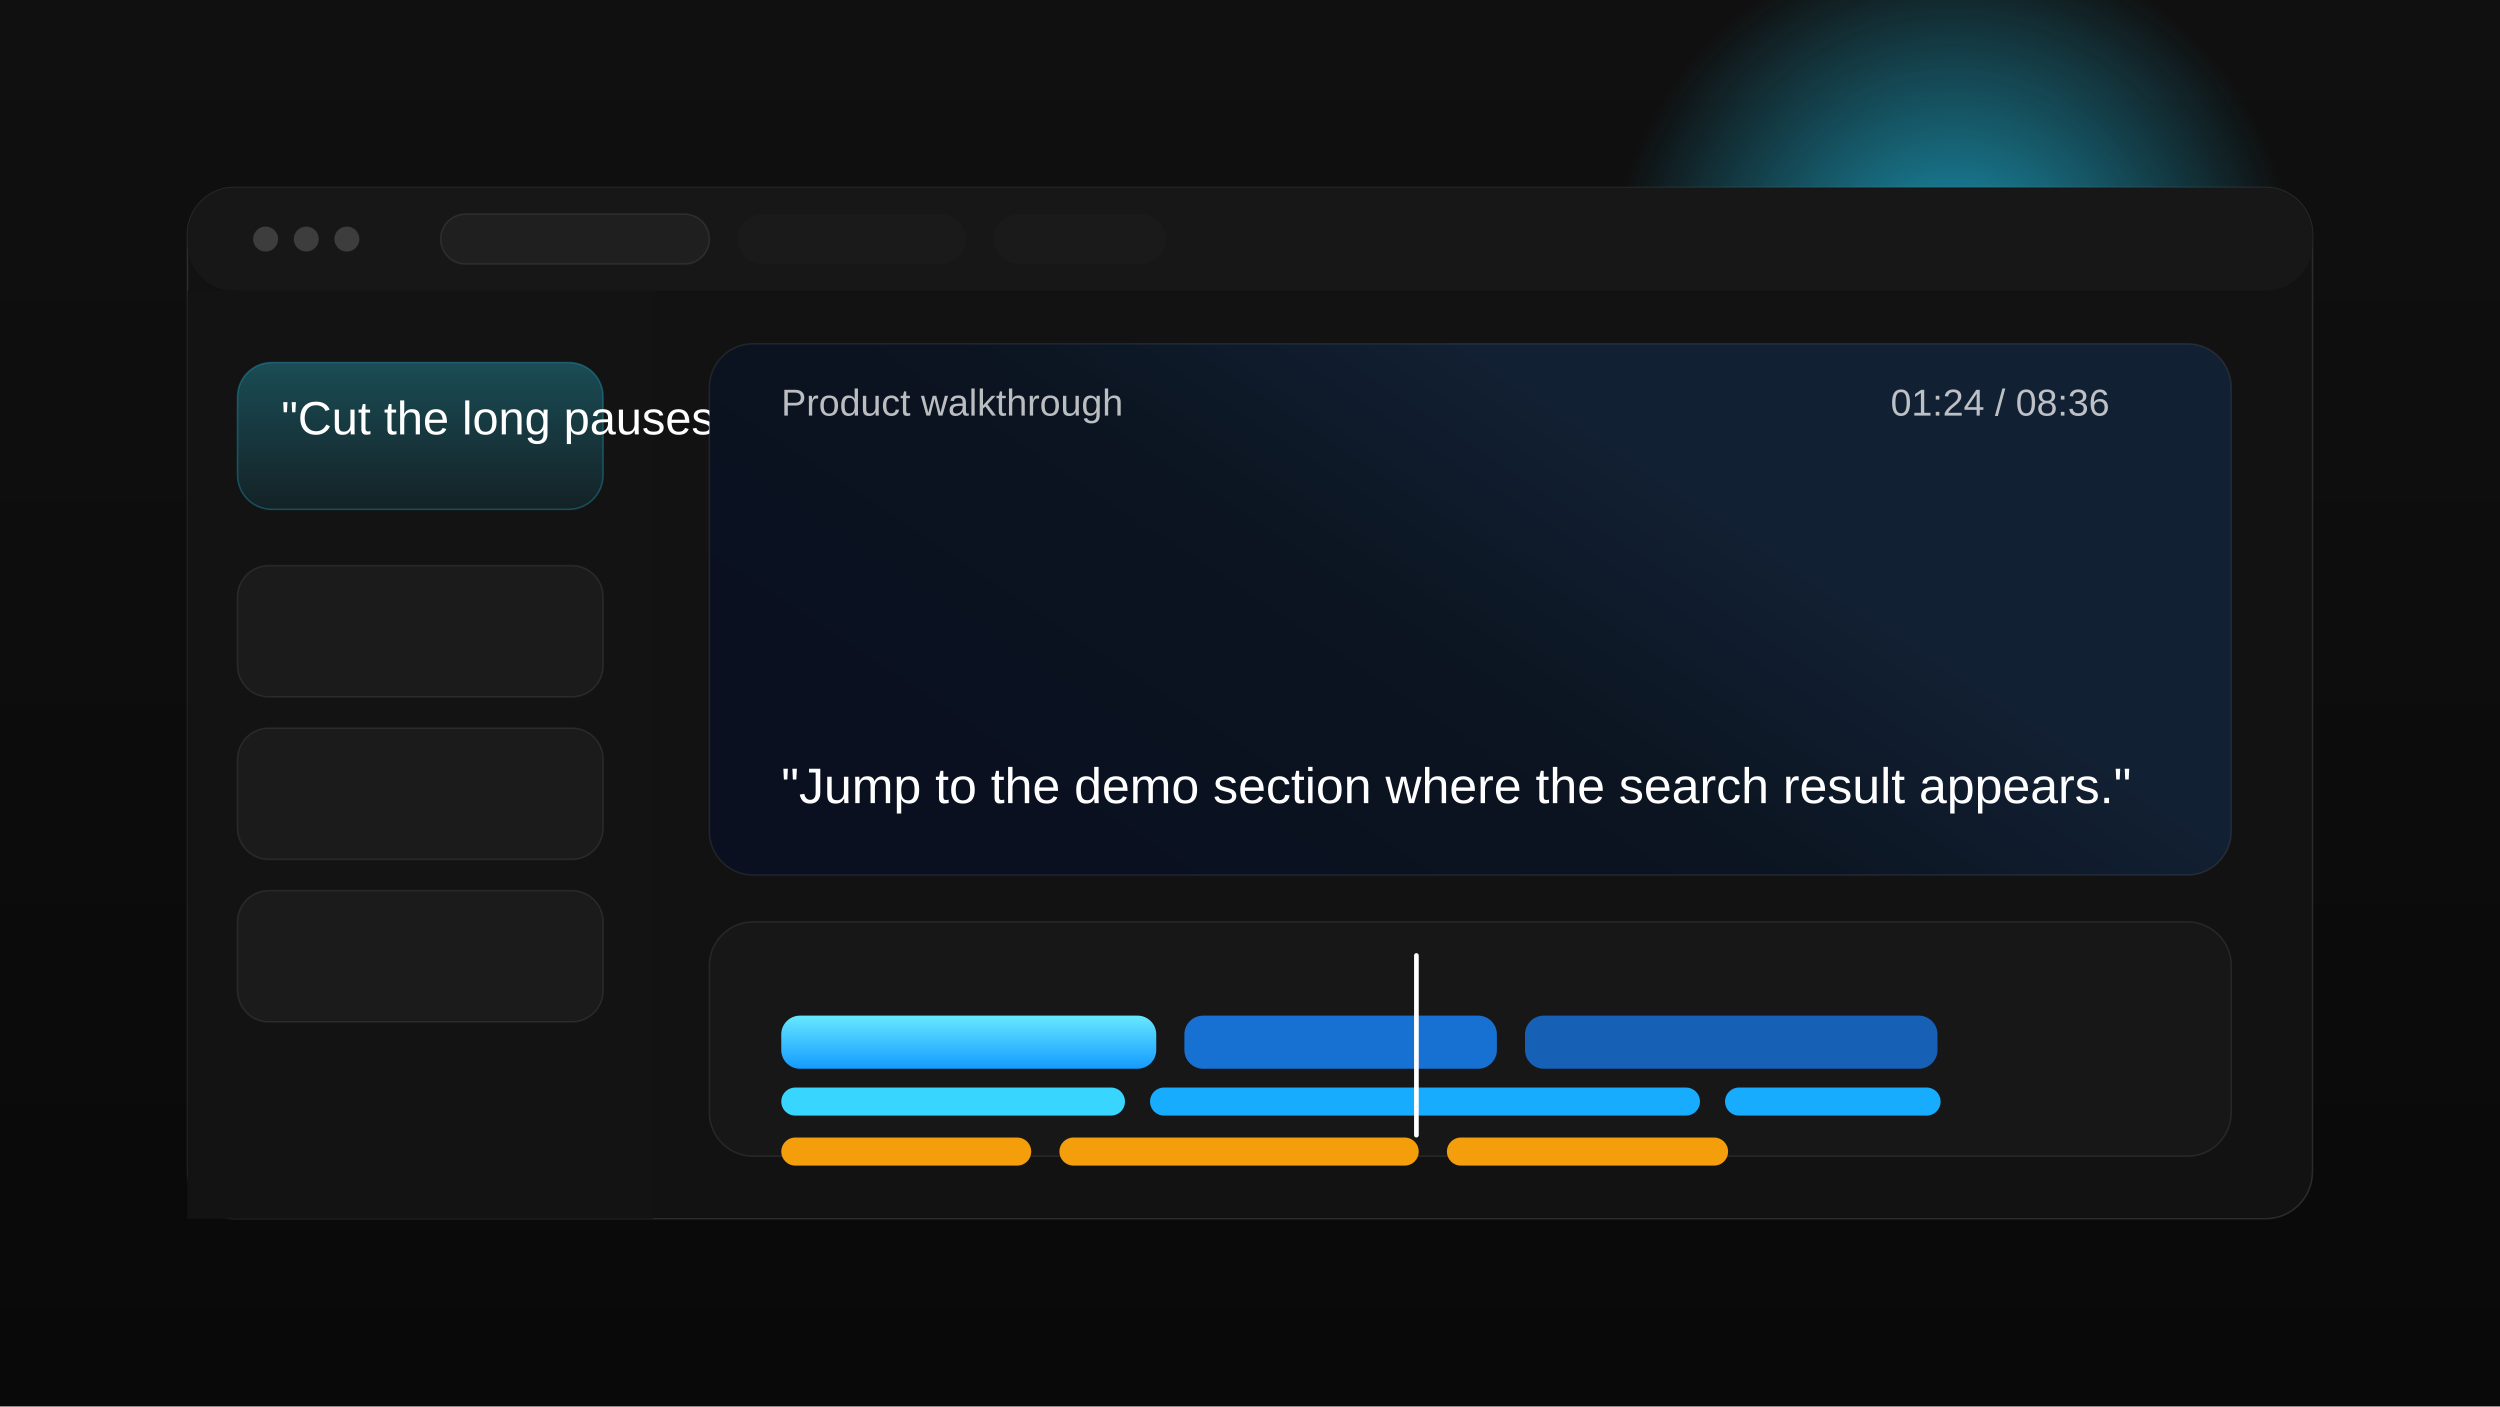
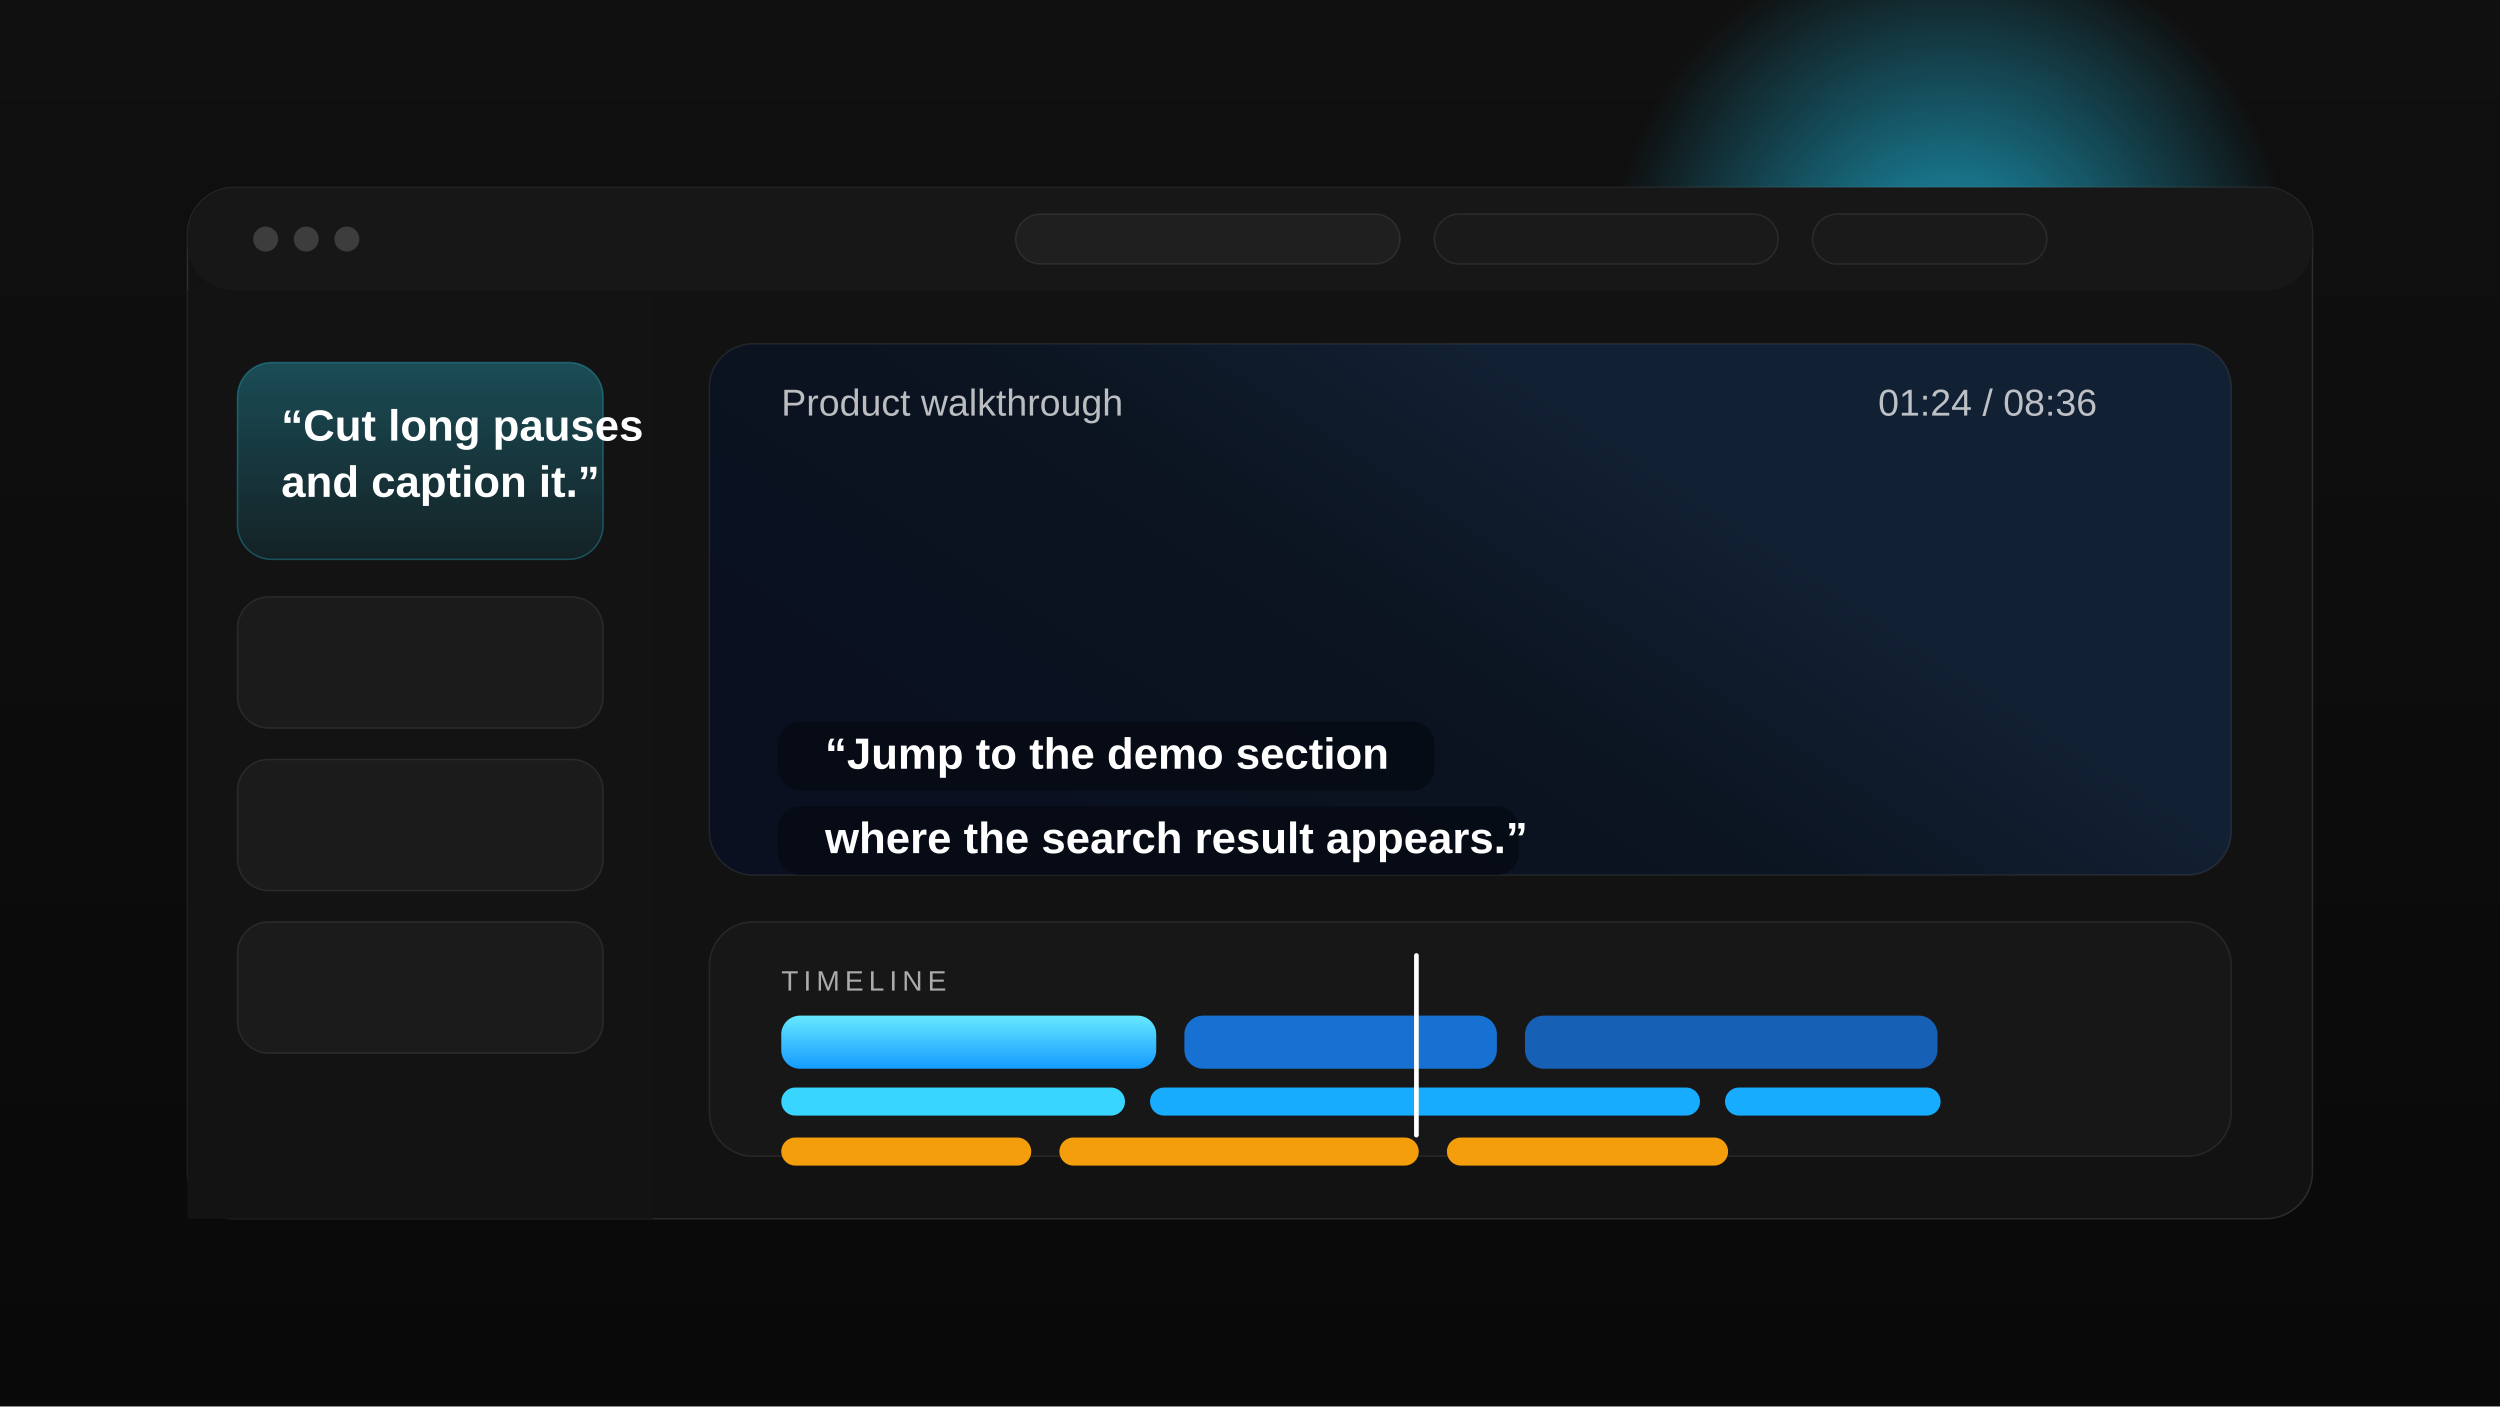
<svg xmlns="http://www.w3.org/2000/svg" width="1600" height="900" viewBox="0 0 1600 900" fill="none">
  <rect width="1600" height="900" fill="#0B0B0B" />
  <rect width="1600" height="900" fill="url(#bg)" />
-   <circle cx="1250" cy="180" r="220" fill="url(#glow)" opacity="0.7" />
-   <rect x="120" y="120" width="1360" height="660" rx="30" fill="#121212" stroke="rgba(255,255,255,0.12)" />
+   <circle cx="1248" cy="178" r="220" fill="url(#glow)" opacity="0.7" />
+   <rect x="120" y="120" width="1360" height="660" rx="30" fill="#121212" stroke="#FFFFFF" stroke-opacity="0.12" />
  <rect x="120" y="120" width="1360" height="66" rx="30" fill="#171717" />
  <circle cx="170" cy="153" r="8" fill="#3D3D3D" />
  <circle cx="196" cy="153" r="8" fill="#3D3D3D" />
  <circle cx="222" cy="153" r="8" fill="#3D3D3D" />
-   <rect x="282" y="137" width="172" height="32" rx="16" fill="#1F1F1F" stroke="rgba(255,255,255,0.08)" />
-   <rect x="472" y="137" width="146" height="32" rx="16" fill="#1A1A1A" />
-   <rect x="636" y="137" width="110" height="32" rx="16" fill="#1A1A1A" />
+   <rect x="650" y="137" width="246" height="32" rx="16" fill="#1F1F1F" stroke="#FFFFFF" stroke-opacity="0.08" />
+   <rect x="918" y="137" width="220" height="32" rx="16" fill="#1A1A1A" stroke="#FFFFFF" stroke-opacity="0.08" />
+   <rect x="1160" y="137" width="150" height="32" rx="16" fill="#1A1A1A" stroke="#FFFFFF" stroke-opacity="0.08" />
  <rect x="120" y="186" width="298" height="594" fill="#131313" />
-   <rect x="152" y="232" width="234" height="94" rx="22" fill="url(#accent)" stroke="rgba(33,212,255,0.28)" />
-   <text x="180" y="278" fill="white" font-family="Arial, sans-serif" font-size="30">"Cut the long pauses and caption it."</text>
-   <rect x="152" y="362" width="234" height="84" rx="20" fill="#1B1B1B" stroke="rgba(255,255,255,0.08)" />
-   <rect x="152" y="466" width="234" height="84" rx="20" fill="#1B1B1B" stroke="rgba(255,255,255,0.08)" />
-   <rect x="152" y="570" width="234" height="84" rx="20" fill="#1B1B1B" stroke="rgba(255,255,255,0.08)" />
-   <rect x="454" y="220" width="974" height="340" rx="28" fill="url(#player)" stroke="rgba(255,255,255,0.08)" />
-   <text x="500" y="266" fill="rgba(255,255,255,0.72)" font-family="Arial, sans-serif" font-size="24">Product walkthrough</text>
-   <text x="1210" y="266" fill="rgba(255,255,255,0.72)" font-family="Arial, sans-serif" font-size="24">01:24 / 08:36</text>
-   <text x="500" y="514" fill="white" font-family="Arial, sans-serif" font-size="32">"Jump to the demo section where the search result appears."</text>
-   <rect x="454" y="590" width="974" height="150" rx="28" fill="#171717" stroke="rgba(255,255,255,0.08)" />
+   <rect x="152" y="232" width="234" height="126" rx="22" fill="url(#accent)" stroke="#2AE0FF" stroke-opacity="0.28" />
+   <text fill="#FFFFFF" font-family="Arial, sans-serif" font-size="28" font-weight="700">
+     <tspan x="180" y="282">“Cut long pauses</tspan>
+     <tspan x="180" y="318">and caption it.”</tspan>
+   </text>
+   <rect x="152" y="382" width="234" height="84" rx="20" fill="#1B1B1B" stroke="#FFFFFF" stroke-opacity="0.08" />
+   <rect x="152" y="486" width="234" height="84" rx="20" fill="#1B1B1B" stroke="#FFFFFF" stroke-opacity="0.08" />
+   <rect x="152" y="590" width="234" height="84" rx="20" fill="#1B1B1B" stroke="#FFFFFF" stroke-opacity="0.08" />
+   <rect x="454" y="220" width="974" height="340" rx="28" fill="url(#player)" stroke="#FFFFFF" stroke-opacity="0.08" />
+   <text x="500" y="266" fill="#FFFFFF" fill-opacity="0.72" font-family="Arial, sans-serif" font-size="24">Product walkthrough</text>
+   <text x="1202" y="266" fill="#FFFFFF" fill-opacity="0.72" font-family="Arial, sans-serif" font-size="24">01:24 / 08:36</text>
+   <rect x="498" y="462" width="420" height="44" rx="14" fill="#050910" fill-opacity="0.7" />
+   <rect x="498" y="516" width="474" height="44" rx="14" fill="#050910" fill-opacity="0.7" />
+   <text fill="#FFFFFF" font-family="Arial, sans-serif" font-size="28" font-weight="700">
+     <tspan x="528" y="492">“Jump to the demo section</tspan>
+     <tspan x="528" y="546">where the search result appears.”</tspan>
+   </text>
+   <rect x="454" y="590" width="974" height="150" rx="28" fill="#171717" stroke="#FFFFFF" stroke-opacity="0.08" />
+   <text x="500" y="634" fill="#FFFFFF" fill-opacity="0.64" font-family="Arial, sans-serif" font-size="18" letter-spacing="0.18em">TIMELINE</text>
  <rect x="500" y="650" width="240" height="34" rx="12" fill="url(#clip1)" />
  <rect x="758" y="650" width="200" height="34" rx="12" fill="#1771D2" />
  <rect x="976" y="650" width="264" height="34" rx="12" fill="#1660B6" />
  <rect x="500" y="696" width="220" height="18" rx="9" fill="#38D6FF" />
  <rect x="736" y="696" width="352" height="18" rx="9" fill="#18ACFF" />
  <rect x="1104" y="696" width="138" height="18" rx="9" fill="#18ACFF" />
  <rect x="500" y="728" width="160" height="18" rx="9" fill="#F59E0B" />
  <rect x="678" y="728" width="230" height="18" rx="9" fill="#F59E0B" />
  <rect x="926" y="728" width="180" height="18" rx="9" fill="#F59E0B" />
-   <rect x="905" y="610" width="3" height="118" rx="1.5" fill="white" />
+   <rect x="905" y="610" width="3" height="118" rx="1.5" fill="#FFFFFF" />
  <defs>
    <linearGradient id="bg" x1="800" y1="0" x2="800" y2="900" gradientUnits="userSpaceOnUse">
      <stop stop-color="#101010" />
      <stop offset="1" stop-color="#090909" />
    </linearGradient>
-     <radialGradient id="glow" cx="0" cy="0" r="1" gradientUnits="userSpaceOnUse" gradientTransform="translate(1250 180) rotate(90) scale(220)">
+     <radialGradient id="glow" cx="0" cy="0" r="1" gradientUnits="userSpaceOnUse" gradientTransform="translate(1248 178) rotate(90) scale(220)">
      <stop stop-color="#21D4FF" />
      <stop offset="1" stop-color="#21D4FF" stop-opacity="0" />
    </radialGradient>
-     <linearGradient id="accent" x1="269" y1="232" x2="269" y2="326" gradientUnits="userSpaceOnUse">
+     <linearGradient id="accent" x1="269" y1="232" x2="269" y2="358" gradientUnits="userSpaceOnUse">
      <stop stop-color="#2FE0FF" stop-opacity="0.28" />
      <stop offset="1" stop-color="#21D4FF" stop-opacity="0.08" />
    </linearGradient>
    <linearGradient id="player" x1="941" y1="220" x2="717" y2="560" gradientUnits="userSpaceOnUse">
      <stop stop-color="#122033" />
      <stop offset="0.45" stop-color="#0B1420" />
      <stop offset="1" stop-color="#0A1020" />
    </linearGradient>
    <linearGradient id="clip1" x1="620" y1="650" x2="620" y2="684" gradientUnits="userSpaceOnUse">
      <stop stop-color="#67E8FF" />
      <stop offset="1" stop-color="#149BFF" />
    </linearGradient>
  </defs>
</svg>
